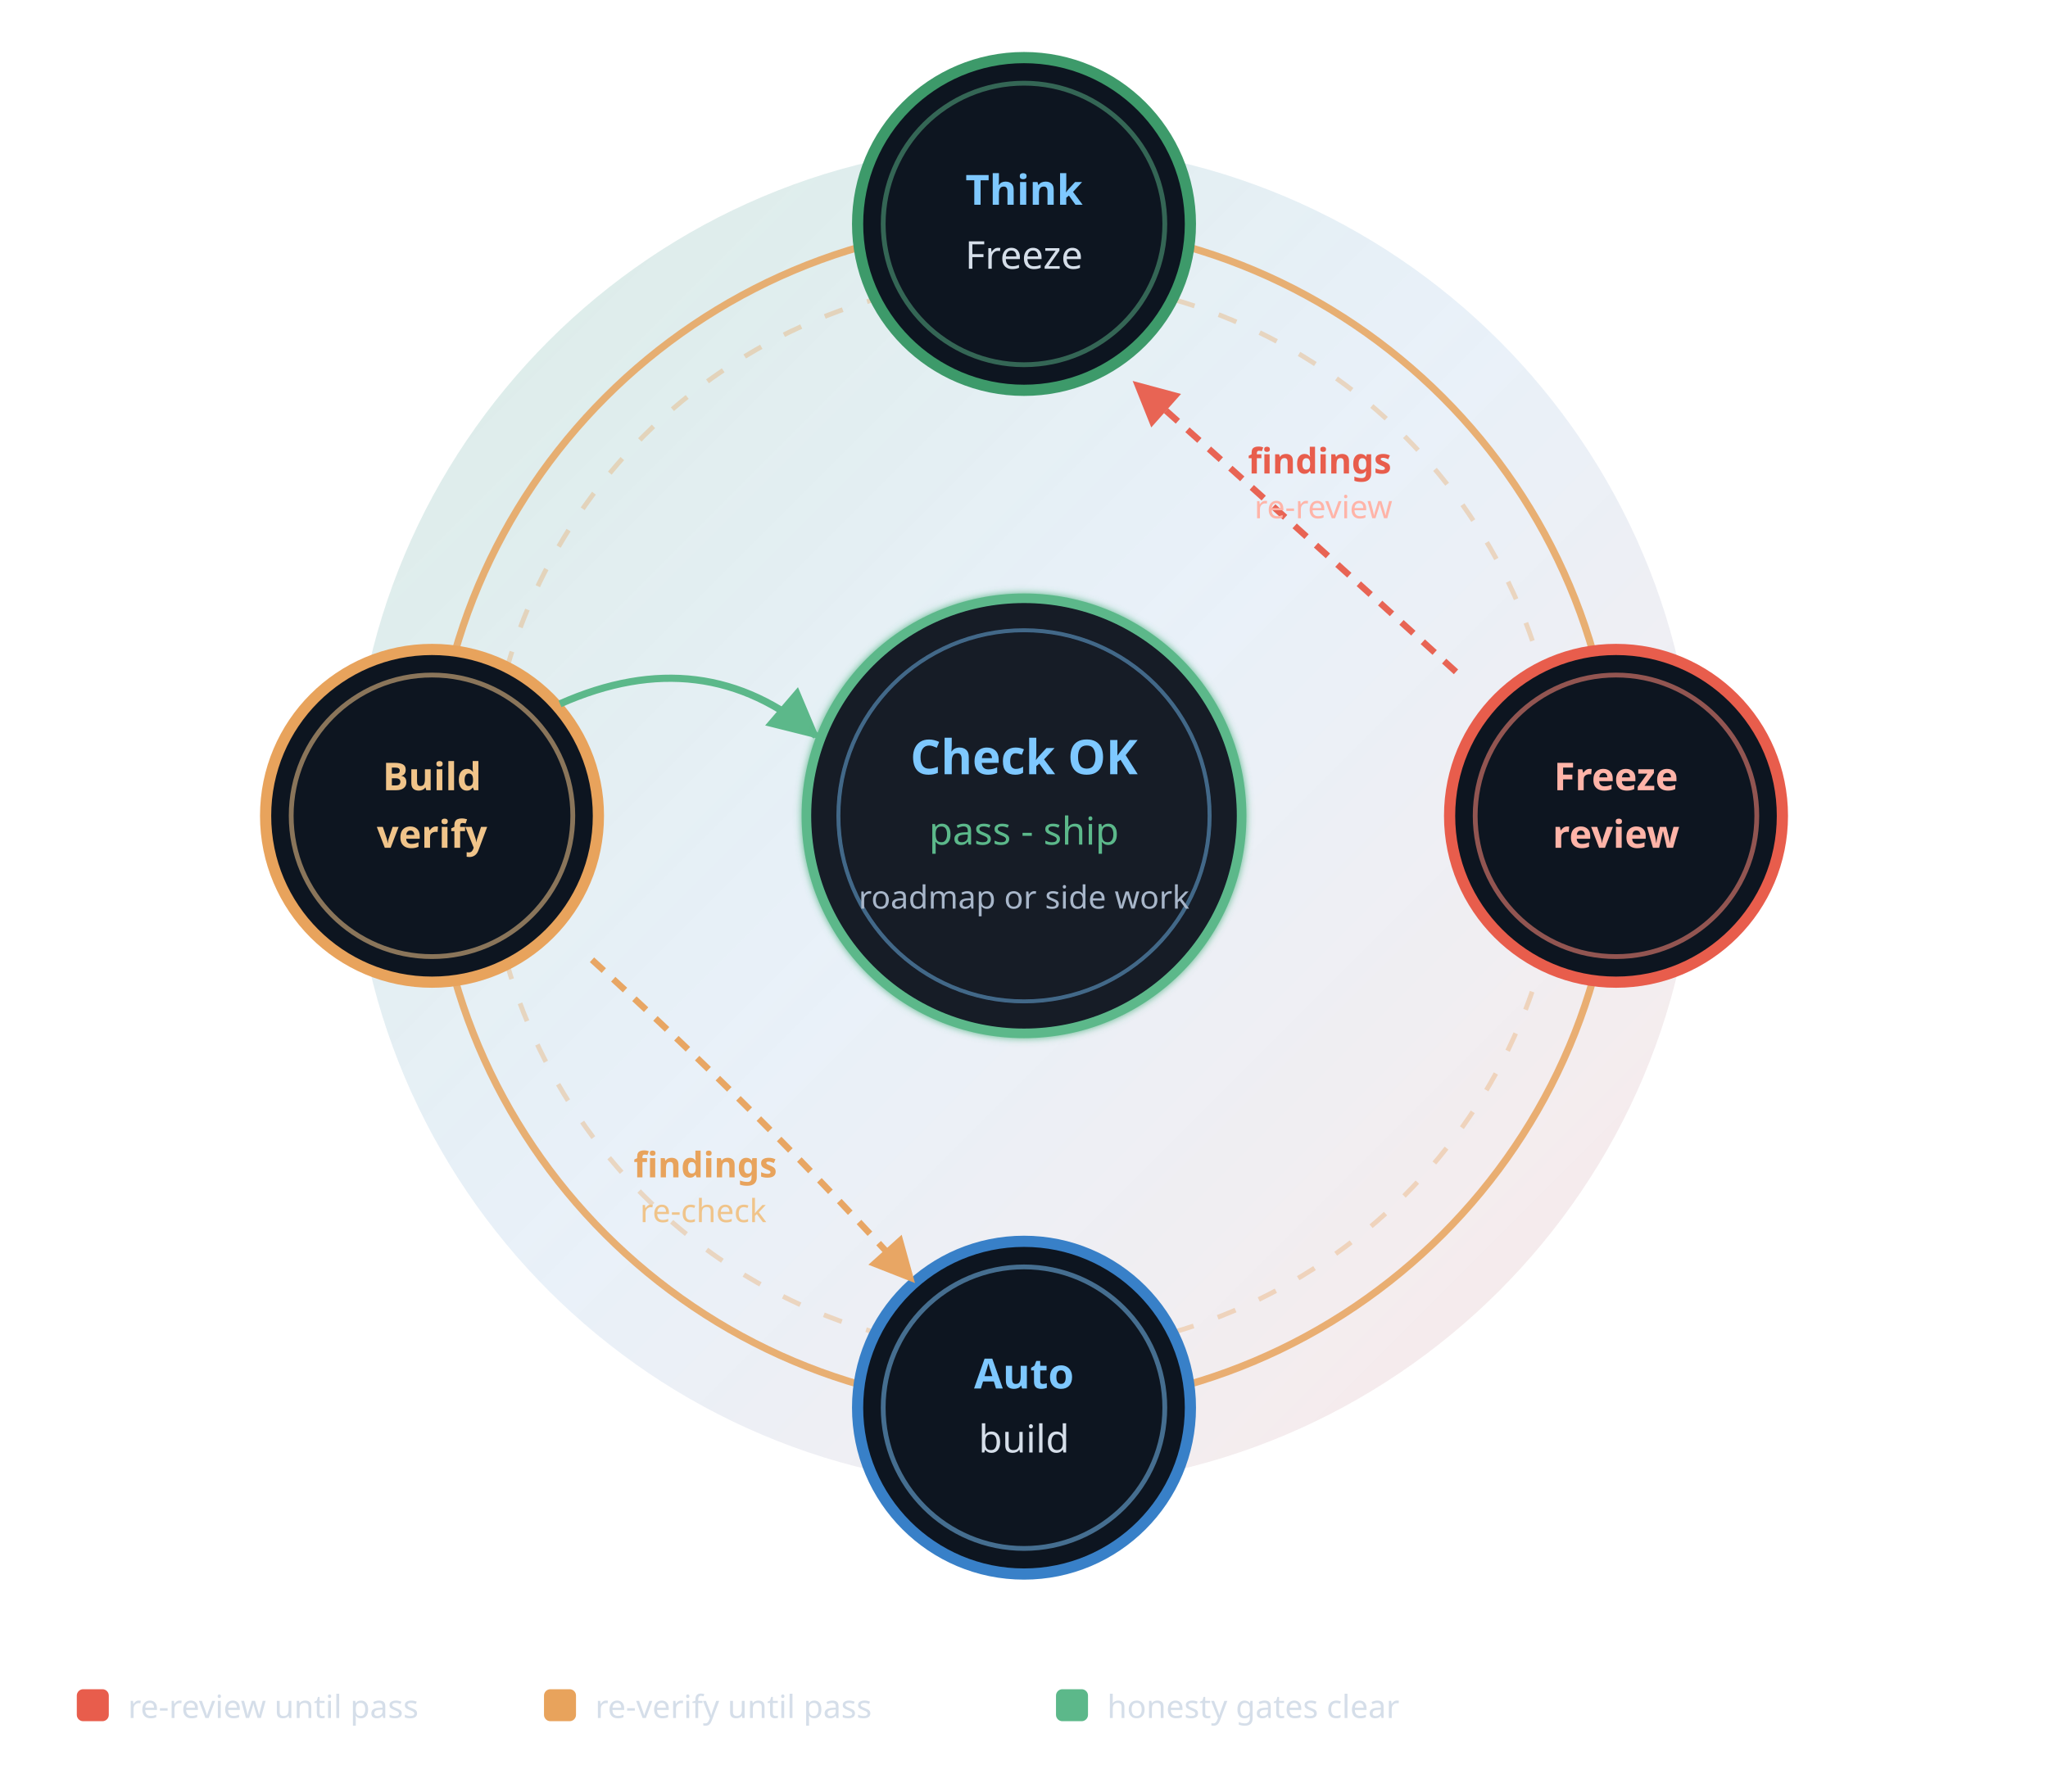
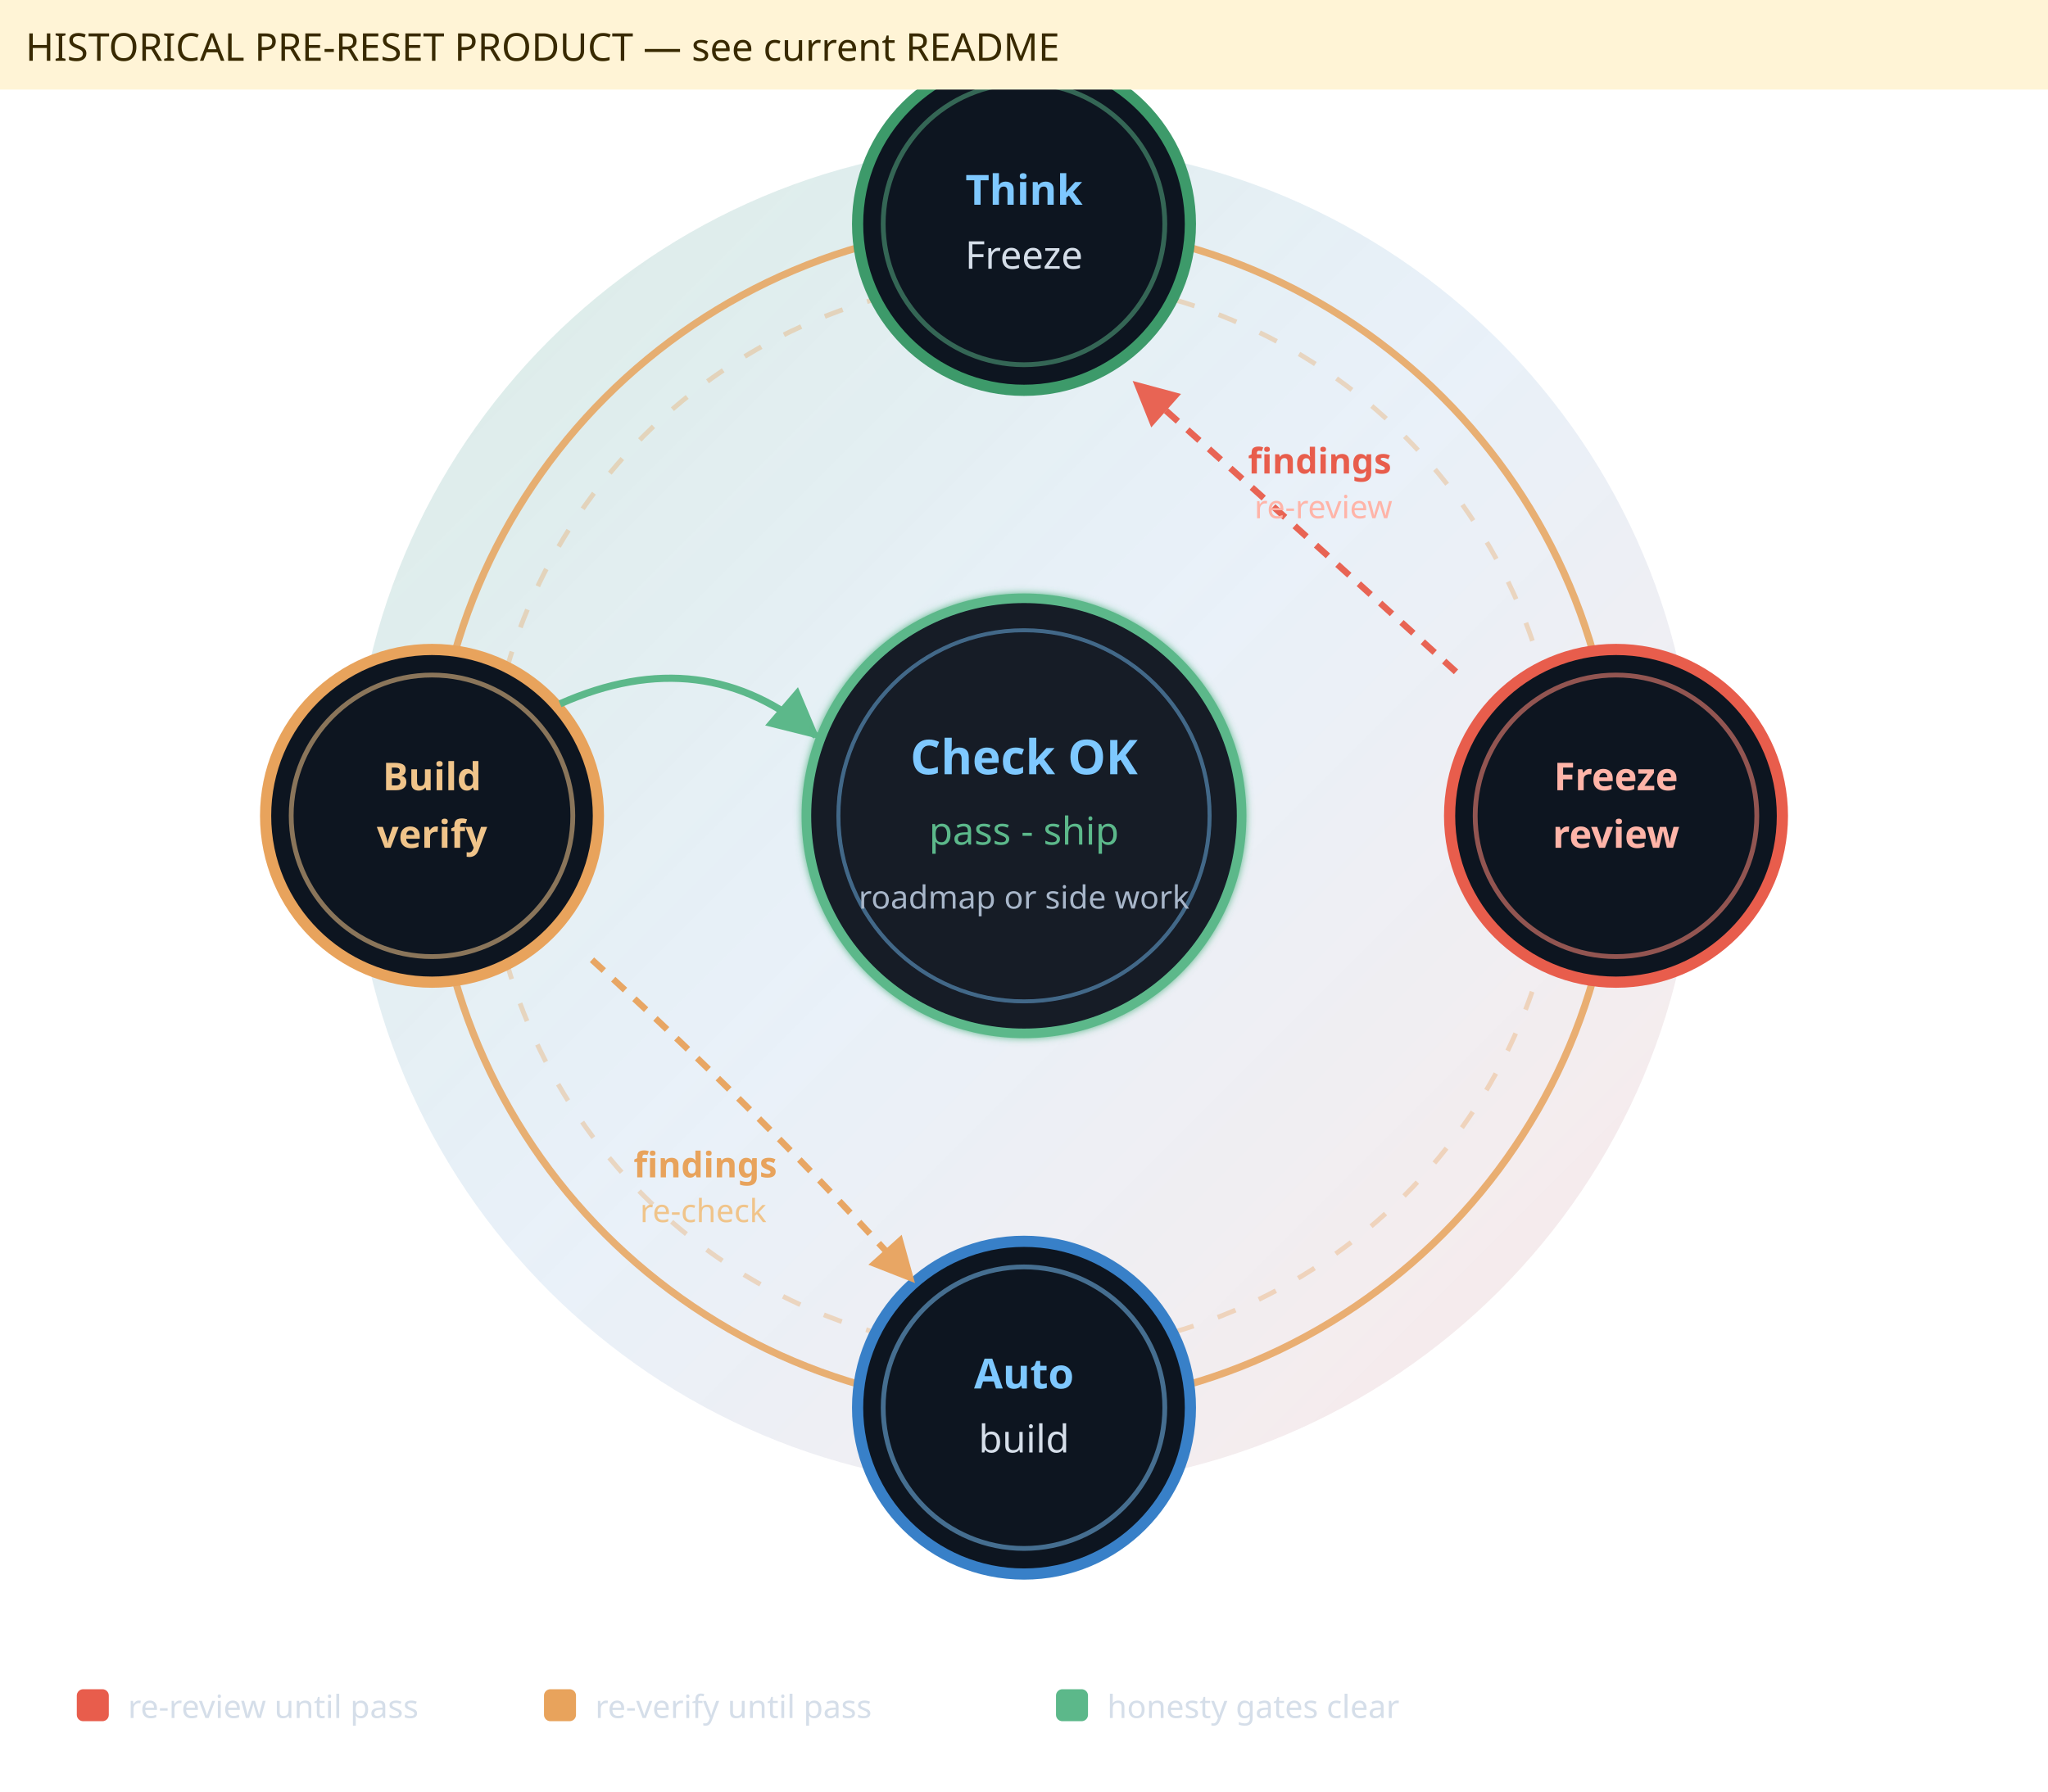
<svg xmlns="http://www.w3.org/2000/svg" width="640" height="560" viewBox="0 0 640 560" role="img" aria-labelledby="hlTitle hlDesc">
  <defs>
    <linearGradient id="hlGlow" x1="0%" y1="0%" x2="100%" y2="100%">
      <stop offset="0%" stop-color="#3d9a6a" stop-opacity="0.35" />
      <stop offset="50%" stop-color="#3880c8" stop-opacity="0.2" />
      <stop offset="100%" stop-color="#e85d4c" stop-opacity="0.25" />
    </linearGradient>
    <filter id="hlSoft" x="-20%" y="-20%" width="140%" height="140%">
      <feGaussianBlur stdDeviation="1.2" result="b" />
      <feMerge>
        <feMergeNode in="b" />
        <feMergeNode in="SourceGraphic" />
      </feMerge>
    </filter>
    <marker id="hlArrow" viewBox="0 0 10 10" refX="9" refY="5" markerWidth="7" markerHeight="7" orient="auto-start-reverse">
      <path d="M0 0 L10 5 L0 10 z" fill="#e8a35c" />
    </marker>
    <marker id="hlArrowGreen" viewBox="0 0 10 10" refX="9" refY="5" markerWidth="7" markerHeight="7" orient="auto-start-reverse">
      <path d="M0 0 L10 5 L0 10 z" fill="#5cb88a" />
    </marker>
    <marker id="hlArrowRed" viewBox="0 0 10 10" refX="9" refY="5" markerWidth="7" markerHeight="7" orient="auto-start-reverse">
      <path d="M0 0 L10 5 L0 10 z" fill="#e85d4c" />
    </marker>
  </defs>
  <circle cx="320" cy="255" r="210" fill="url(#hlGlow)" opacity="0.55" />
  <circle cx="320" cy="255" r="168" fill="none" stroke="rgba(232,163,92,0.35)" stroke-width="1.5" stroke-dasharray="6 8" />
  <path d="M320 70            A185 185 0 0 1 505 255            A185 185 0 0 1 320 440            A185 185 0 0 1 135 255            A185 185 0 0 1 320 70" fill="none" stroke="#e8a35c" stroke-width="2.25" opacity="0.85" marker-mid="url(#hlArrow)" />
  <g transform="translate(320 70)">
    <circle r="52" fill="#0d1520" stroke="#3d9a6a" stroke-width="3.5" />
    <circle r="44" fill="none" stroke="#5cb88a" stroke-width="1.5" opacity="0.5" />
    <text text-anchor="middle" y="-6" font-family="IBM Plex Sans, Segoe UI, sans-serif" font-size="13" font-weight="700" fill="#7ec8ff">Think</text>
    <text text-anchor="middle" y="14" font-family="IBM Plex Sans, Segoe UI, sans-serif" font-size="12" fill="#d5dee9">Freeze</text>
  </g>
  <g transform="translate(505 255)">
    <circle r="52" fill="#0d1520" stroke="#e85d4c" stroke-width="3.5" />
    <circle r="44" fill="none" stroke="#ff8a7a" stroke-width="1.5" opacity="0.55" />
    <text text-anchor="middle" y="-8" font-family="IBM Plex Sans, Segoe UI, sans-serif" font-size="12" font-weight="700" fill="#ffb4a8">Freeze</text>
    <text text-anchor="middle" y="10" font-family="IBM Plex Sans, Segoe UI, sans-serif" font-size="12" font-weight="700" fill="#ffb4a8">review</text>
  </g>
  <g transform="translate(320 440)">
    <circle r="52" fill="#0d1520" stroke="#3880c8" stroke-width="3.5" />
    <circle r="44" fill="none" stroke="#7ec8ff" stroke-width="1.5" opacity="0.5" />
    <text text-anchor="middle" y="-6" font-family="IBM Plex Sans, Segoe UI, sans-serif" font-size="13" font-weight="700" fill="#7ec8ff">Auto</text>
    <text text-anchor="middle" y="14" font-family="IBM Plex Sans, Segoe UI, sans-serif" font-size="12" fill="#d5dee9">build</text>
  </g>
  <g transform="translate(135 255)">
    <circle r="52" fill="#0d1520" stroke="#e8a35c" stroke-width="3.5" />
    <circle r="44" fill="none" stroke="#f0c48a" stroke-width="1.5" opacity="0.55" />
    <text text-anchor="middle" y="-8" font-family="IBM Plex Sans, Segoe UI, sans-serif" font-size="12" font-weight="700" fill="#f0c48a">Build</text>
    <text text-anchor="middle" y="10" font-family="IBM Plex Sans, Segoe UI, sans-serif" font-size="12" font-weight="700" fill="#f0c48a">verify</text>
  </g>
  <path d="M455 210 Q400 160 355 120" fill="none" stroke="#e85d4c" stroke-width="2" stroke-dasharray="5 4" marker-end="url(#hlArrowRed)" opacity="0.95" />
  <text x="390" y="148" font-family="IBM Plex Sans, Segoe UI, sans-serif" font-size="11" font-weight="600" fill="#e85d4c">findings</text>
  <text x="392" y="162" font-family="IBM Plex Sans, Segoe UI, sans-serif" font-size="10" fill="#ffb4a8">re-review</text>
  <path d="M185 300 Q240 350 285 400" fill="none" stroke="#e8a35c" stroke-width="2" stroke-dasharray="5 4" marker-end="url(#hlArrow)" opacity="0.95" />
  <text x="198" y="368" font-family="IBM Plex Sans, Segoe UI, sans-serif" font-size="11" font-weight="600" fill="#e8a35c">findings</text>
  <text x="200" y="382" font-family="IBM Plex Sans, Segoe UI, sans-serif" font-size="10" fill="#f0c48a">re-check</text>
  <path d="M175 220 Q220 200 255 230" fill="none" stroke="#5cb88a" stroke-width="2.25" marker-end="url(#hlArrowGreen)" />
  <g filter="url(#hlSoft)">
    <circle cx="320" cy="255" r="68" fill="#121a26" stroke="#5cb88a" stroke-width="3" />
    <circle cx="320" cy="255" r="58" fill="none" stroke="#7ec8ff" stroke-width="1.25" opacity="0.45" />
    <text x="320" y="242" text-anchor="middle" font-family="IBM Plex Sans, Segoe UI, sans-serif" font-size="15" font-weight="700" fill="#7ec8ff">Check OK</text>
    <text x="320" y="264" text-anchor="middle" font-family="IBM Plex Sans, Segoe UI, sans-serif" font-size="12" fill="#5cb88a">pass - ship</text>
    <text x="320" y="284" text-anchor="middle" font-family="IBM Plex Sans, Segoe UI, sans-serif" font-size="10" fill="#a8b6c9">roadmap or side work</text>
  </g>
  <g font-family="IBM Plex Sans, Segoe UI, sans-serif" font-size="10">
    <rect x="24" y="528" width="10" height="10" rx="2" fill="#e85d4c" />
    <text x="40" y="537" fill="#d5dee9">re-review until pass</text>
    <rect x="170" y="528" width="10" height="10" rx="2" fill="#e8a35c" />
    <text x="186" y="537" fill="#d5dee9">re-verify until pass</text>
    <rect x="330" y="528" width="10" height="10" rx="2" fill="#5cb88a" />
    <text x="346" y="537" fill="#d5dee9">honesty gates clear</text>
  </g>
+   <g aria-label="Historical pre-reset product">
+     <rect x="0" y="0" width="100%" height="28" fill="#fff4d6" />
+     <text x="8" y="19" fill="#382900" font-family="sans-serif" font-size="12">HISTORICAL PRE-RESET PRODUCT — see current README</text>
+   </g>
</svg>
